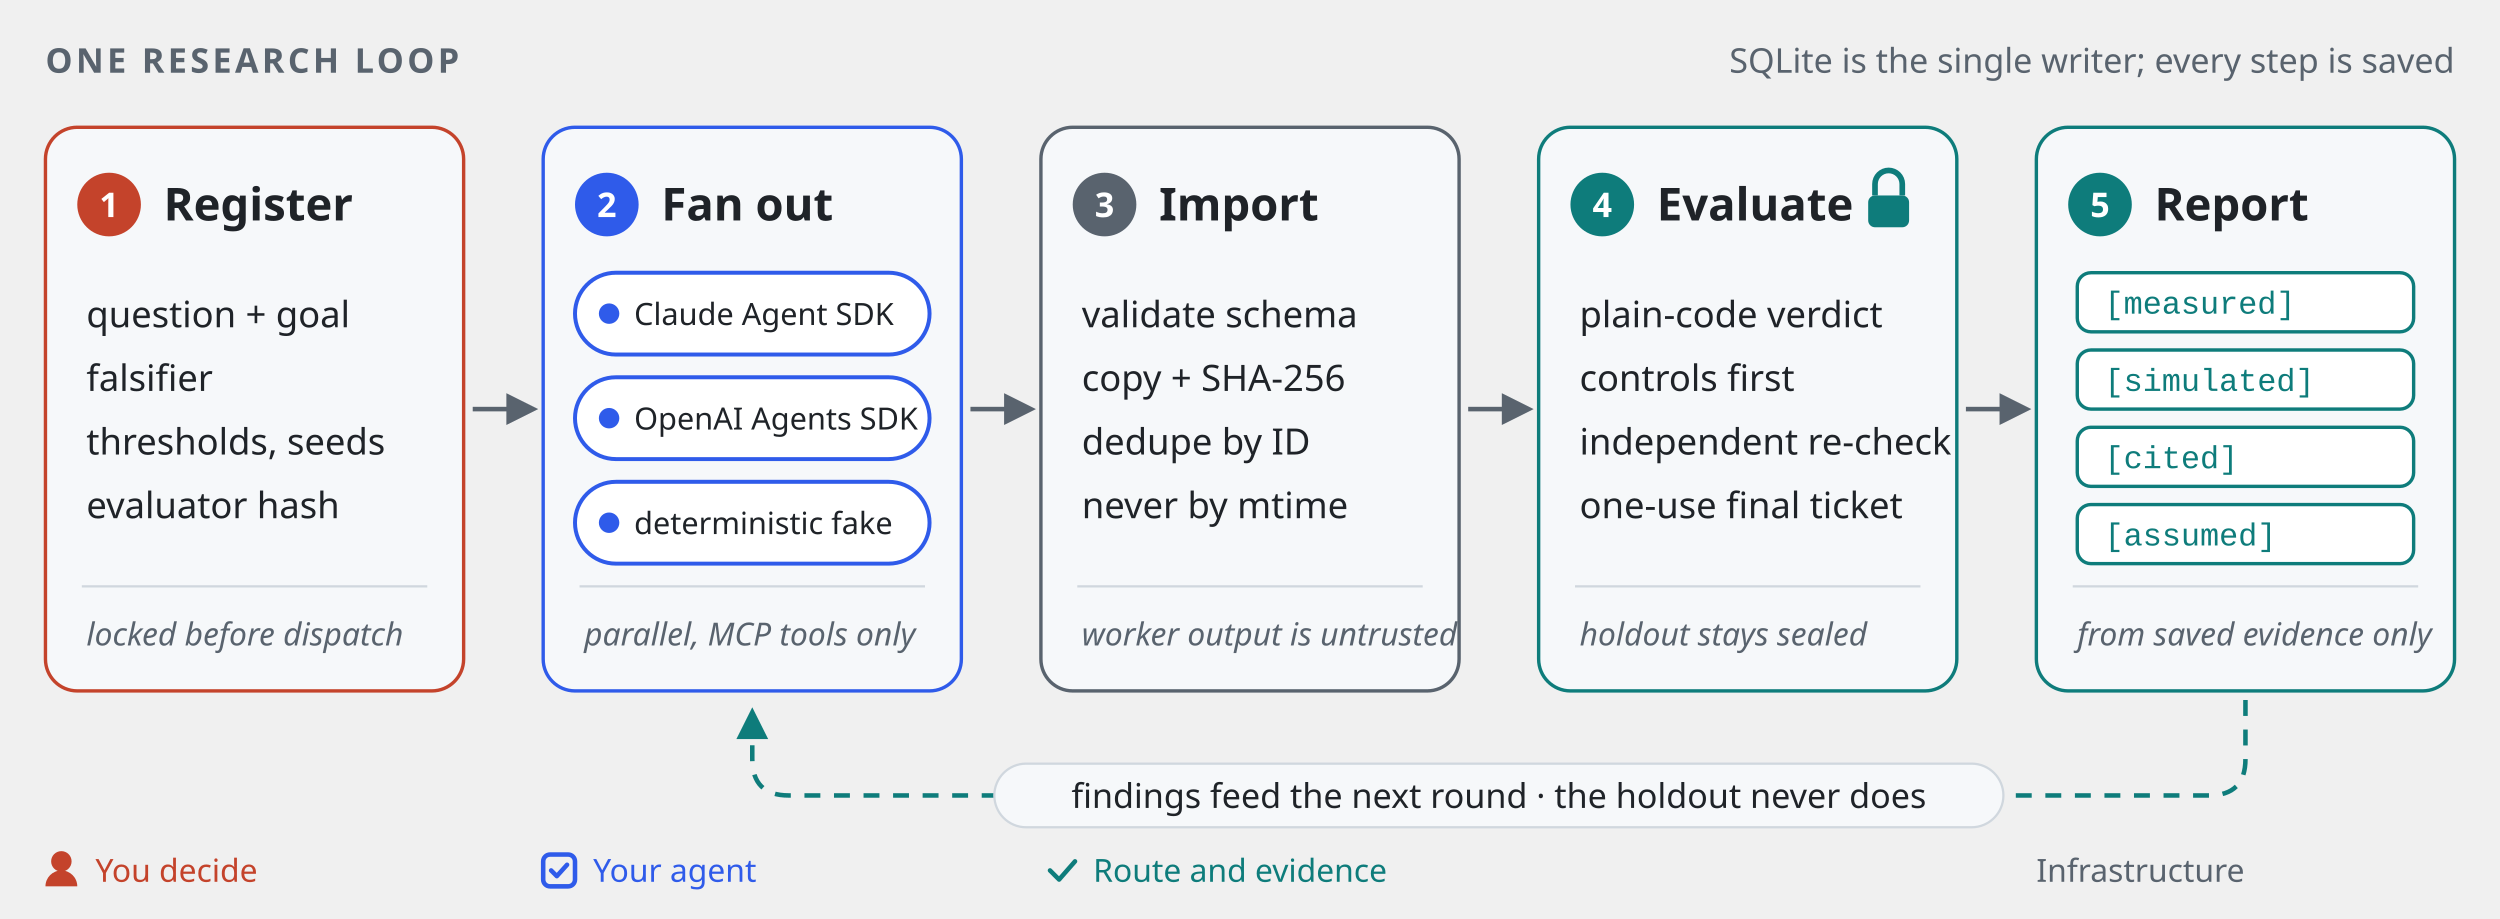
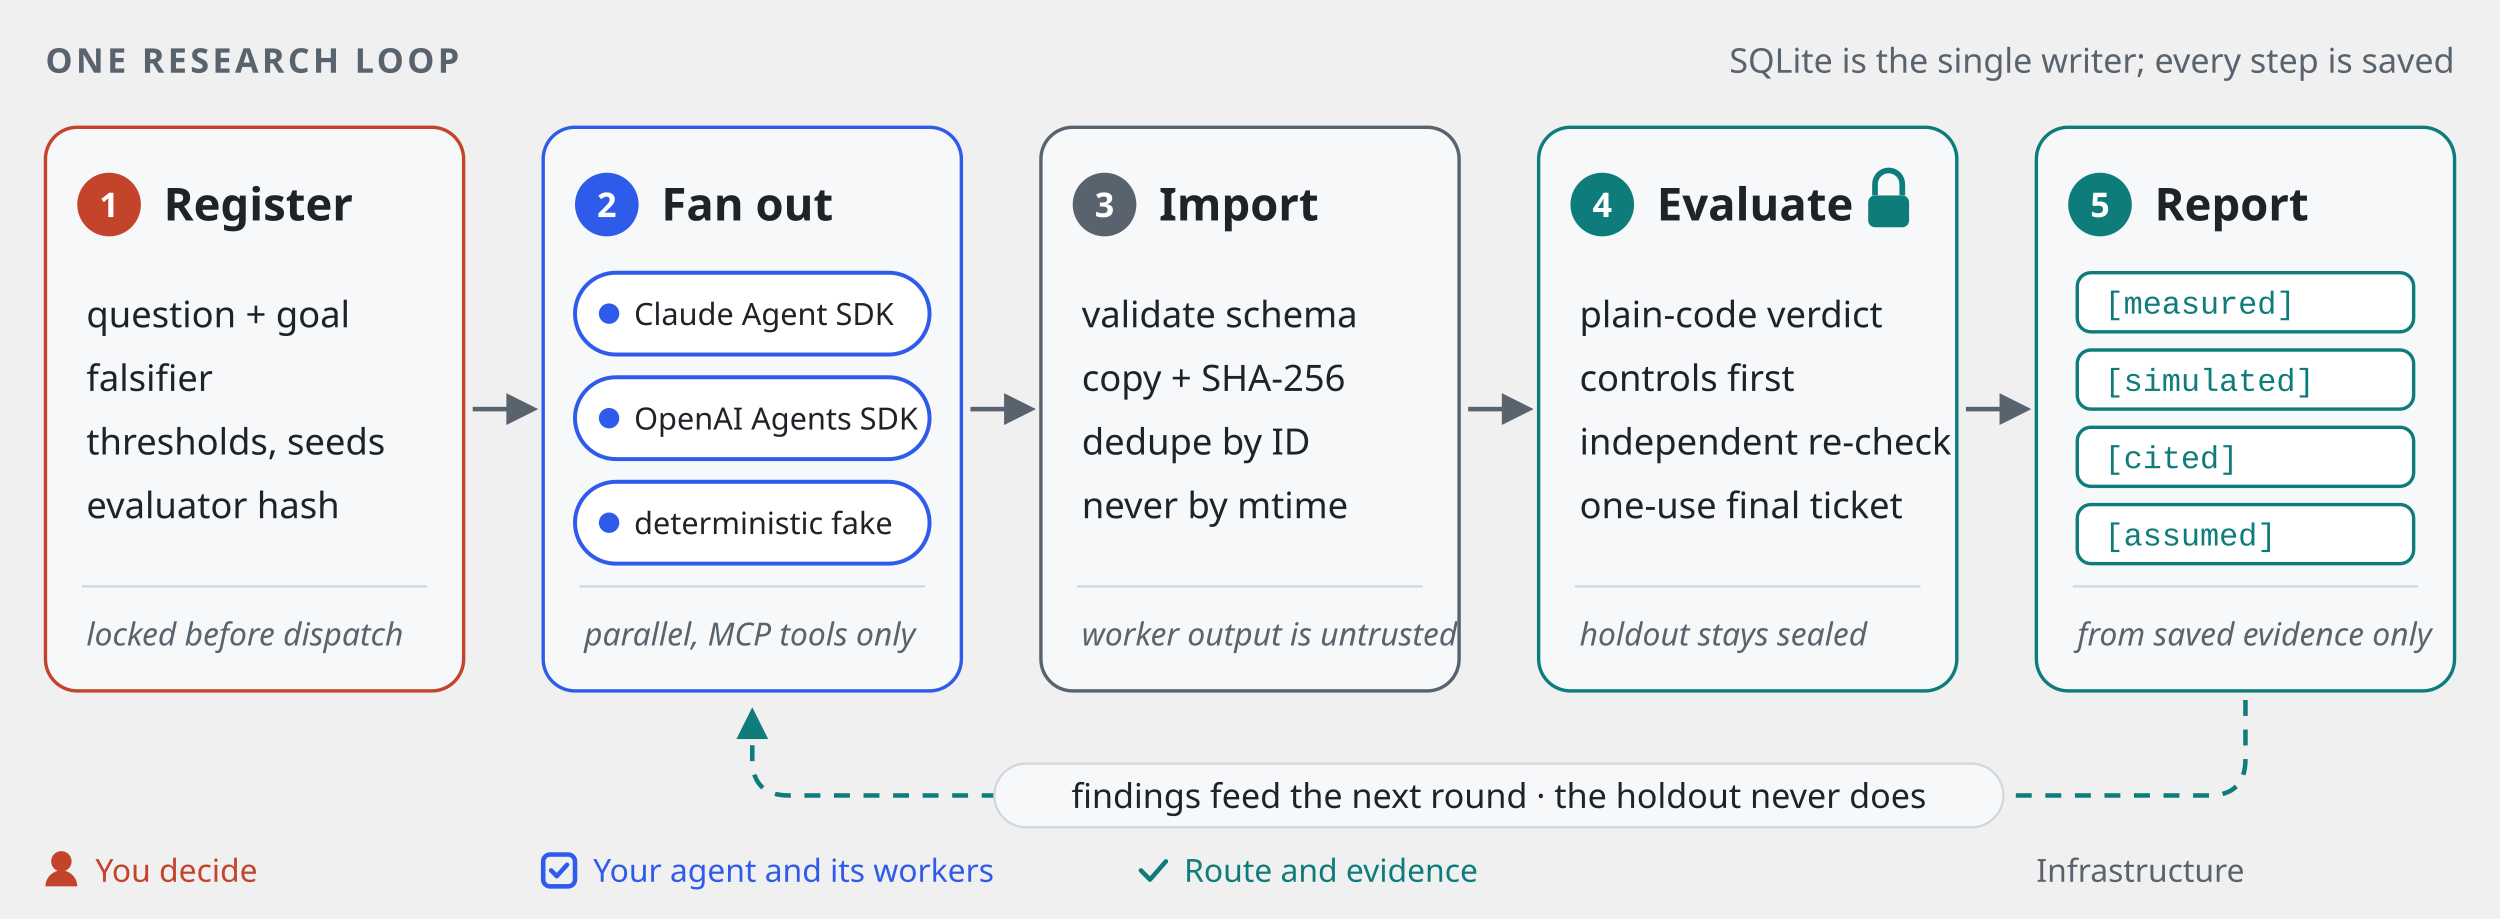
<svg xmlns="http://www.w3.org/2000/svg" viewBox="0 0 1100 404" width="1100" height="404" role="img" aria-labelledby="title desc">
  <defs>
    <marker id="arrow" viewBox="0 0 10 10" refX="8" refY="5" markerWidth="7" markerHeight="7" orient="auto-start-reverse">
      <path d="M0,0 L10,5 L0,10 z" fill="#59636e" />
    </marker>
    <marker id="arrow-accent" viewBox="0 0 10 10" refX="8" refY="5" markerWidth="7" markerHeight="7" orient="auto-start-reverse">
      <path d="M0,0 L10,5 L0,10 z" fill="#0e7c7b" />
    </marker>
  </defs>
  <rect x="20" y="56" width="184" height="248" rx="14" fill="#f6f8fa" stroke="#c4432b" stroke-width="1.5" />
  <circle cx="48" cy="90" r="14" fill="#c4432b" />
  <text x="48" y="95.5" text-anchor="middle" font-family="-apple-system,BlinkMacSystemFont,'Segoe UI','Noto Sans',Helvetica,Arial,sans-serif" font-size="15" font-weight="700" fill="#ffffff">1</text>
  <text x="72" y="97" font-family="-apple-system,BlinkMacSystemFont,'Segoe UI','Noto Sans',Helvetica,Arial,sans-serif" font-size="20" font-weight="700" fill="#1f2328">Register</text>
  <text x="38" y="144" font-family="-apple-system,BlinkMacSystemFont,'Segoe UI','Noto Sans',Helvetica,Arial,sans-serif" font-size="16" fill="#1f2328">question + goal</text>
  <text x="38" y="172" font-family="-apple-system,BlinkMacSystemFont,'Segoe UI','Noto Sans',Helvetica,Arial,sans-serif" font-size="16" fill="#1f2328">falsifier</text>
  <text x="38" y="200" font-family="-apple-system,BlinkMacSystemFont,'Segoe UI','Noto Sans',Helvetica,Arial,sans-serif" font-size="16" fill="#1f2328">thresholds, seeds</text>
  <text x="38" y="228" font-family="-apple-system,BlinkMacSystemFont,'Segoe UI','Noto Sans',Helvetica,Arial,sans-serif" font-size="16" fill="#1f2328">evaluator hash</text>
  <line x1="36" y1="258" x2="188" y2="258" stroke="#d0d7de" stroke-width="1" />
  <text x="38" y="284" font-family="-apple-system,BlinkMacSystemFont,'Segoe UI','Noto Sans',Helvetica,Arial,sans-serif" font-size="14" font-style="italic" fill="#59636e">locked before dispatch</text>
  <rect x="239" y="56" width="184" height="248" rx="14" fill="#f6f8fa" stroke="#2f5bea" stroke-width="1.5" />
  <circle cx="267" cy="90" r="14" fill="#2f5bea" />
  <text x="267" y="95.5" text-anchor="middle" font-family="-apple-system,BlinkMacSystemFont,'Segoe UI','Noto Sans',Helvetica,Arial,sans-serif" font-size="15" font-weight="700" fill="#ffffff">2</text>
  <text x="291" y="97" font-family="-apple-system,BlinkMacSystemFont,'Segoe UI','Noto Sans',Helvetica,Arial,sans-serif" font-size="20" font-weight="700" fill="#1f2328">Fan out</text>
  <line x1="255" y1="258" x2="407" y2="258" stroke="#d0d7de" stroke-width="1" />
  <text x="257" y="284" font-family="-apple-system,BlinkMacSystemFont,'Segoe UI','Noto Sans',Helvetica,Arial,sans-serif" font-size="14" font-style="italic" fill="#59636e">parallel, MCP tools only</text>
  <rect x="253" y="120" width="156" height="36" rx="18" fill="#ffffff" stroke="#2f5bea" stroke-width="1.75" />
  <circle cx="268" cy="138" r="4.5" fill="#2f5bea" />
  <text x="279" y="143" font-family="-apple-system,BlinkMacSystemFont,'Segoe UI','Noto Sans',Helvetica,Arial,sans-serif" font-size="13.5" fill="#1f2328">Claude Agent SDK</text>
  <rect x="253" y="166" width="156" height="36" rx="18" fill="#ffffff" stroke="#2f5bea" stroke-width="1.75" />
  <circle cx="268" cy="184" r="4.5" fill="#2f5bea" />
  <text x="279" y="189" font-family="-apple-system,BlinkMacSystemFont,'Segoe UI','Noto Sans',Helvetica,Arial,sans-serif" font-size="13.5" fill="#1f2328">OpenAI Agents SDK</text>
  <rect x="253" y="212" width="156" height="36" rx="18" fill="#ffffff" stroke="#2f5bea" stroke-width="1.75" />
  <circle cx="268" cy="230" r="4.5" fill="#2f5bea" />
  <text x="279" y="235" font-family="-apple-system,BlinkMacSystemFont,'Segoe UI','Noto Sans',Helvetica,Arial,sans-serif" font-size="13.5" fill="#1f2328">deterministic fake</text>
  <rect x="458" y="56" width="184" height="248" rx="14" fill="#f6f8fa" stroke="#59636e" stroke-width="1.5" />
  <circle cx="486" cy="90" r="14" fill="#59636e" />
  <text x="486" y="95.5" text-anchor="middle" font-family="-apple-system,BlinkMacSystemFont,'Segoe UI','Noto Sans',Helvetica,Arial,sans-serif" font-size="15" font-weight="700" fill="#ffffff">3</text>
  <text x="510" y="97" font-family="-apple-system,BlinkMacSystemFont,'Segoe UI','Noto Sans',Helvetica,Arial,sans-serif" font-size="20" font-weight="700" fill="#1f2328">Import</text>
  <text x="476" y="144" font-family="-apple-system,BlinkMacSystemFont,'Segoe UI','Noto Sans',Helvetica,Arial,sans-serif" font-size="16" fill="#1f2328">validate schema</text>
  <text x="476" y="172" font-family="-apple-system,BlinkMacSystemFont,'Segoe UI','Noto Sans',Helvetica,Arial,sans-serif" font-size="16" fill="#1f2328">copy + SHA-256</text>
  <text x="476" y="200" font-family="-apple-system,BlinkMacSystemFont,'Segoe UI','Noto Sans',Helvetica,Arial,sans-serif" font-size="16" fill="#1f2328">dedupe by ID</text>
  <text x="476" y="228" font-family="-apple-system,BlinkMacSystemFont,'Segoe UI','Noto Sans',Helvetica,Arial,sans-serif" font-size="16" fill="#1f2328">never by mtime</text>
  <line x1="474" y1="258" x2="626" y2="258" stroke="#d0d7de" stroke-width="1" />
  <text x="476" y="284" font-family="-apple-system,BlinkMacSystemFont,'Segoe UI','Noto Sans',Helvetica,Arial,sans-serif" font-size="14" font-style="italic" fill="#59636e">worker output is untrusted</text>
  <rect x="677" y="56" width="184" height="248" rx="14" fill="#f6f8fa" stroke="#0e7c7b" stroke-width="1.5" />
  <circle cx="705" cy="90" r="14" fill="#0e7c7b" />
  <text x="705" y="95.5" text-anchor="middle" font-family="-apple-system,BlinkMacSystemFont,'Segoe UI','Noto Sans',Helvetica,Arial,sans-serif" font-size="15" font-weight="700" fill="#ffffff">4</text>
  <text x="729" y="97" font-family="-apple-system,BlinkMacSystemFont,'Segoe UI','Noto Sans',Helvetica,Arial,sans-serif" font-size="20" font-weight="700" fill="#1f2328">Evaluate</text>
  <text x="695" y="144" font-family="-apple-system,BlinkMacSystemFont,'Segoe UI','Noto Sans',Helvetica,Arial,sans-serif" font-size="16" fill="#1f2328">plain-code verdict</text>
  <text x="695" y="172" font-family="-apple-system,BlinkMacSystemFont,'Segoe UI','Noto Sans',Helvetica,Arial,sans-serif" font-size="16" fill="#1f2328">controls first</text>
  <text x="695" y="200" font-family="-apple-system,BlinkMacSystemFont,'Segoe UI','Noto Sans',Helvetica,Arial,sans-serif" font-size="16" fill="#1f2328">independent re-check</text>
  <text x="695" y="228" font-family="-apple-system,BlinkMacSystemFont,'Segoe UI','Noto Sans',Helvetica,Arial,sans-serif" font-size="16" fill="#1f2328">one-use final ticket</text>
  <line x1="693" y1="258" x2="845" y2="258" stroke="#d0d7de" stroke-width="1" />
  <text x="695" y="284" font-family="-apple-system,BlinkMacSystemFont,'Segoe UI','Noto Sans',Helvetica,Arial,sans-serif" font-size="14" font-style="italic" fill="#59636e">holdout stays sealed</text>
  <path d="M825,86 v-5 a6,6 0 0 1 12,0 v5" fill="none" stroke="#0e7c7b" stroke-width="2.5" />
  <rect x="822" y="86" width="18" height="14" rx="3" fill="#0e7c7b" />
  <rect x="896" y="56" width="184" height="248" rx="14" fill="#f6f8fa" stroke="#0e7c7b" stroke-width="1.5" />
  <circle cx="924" cy="90" r="14" fill="#0e7c7b" />
  <text x="924" y="95.5" text-anchor="middle" font-family="-apple-system,BlinkMacSystemFont,'Segoe UI','Noto Sans',Helvetica,Arial,sans-serif" font-size="15" font-weight="700" fill="#ffffff">5</text>
  <text x="948" y="97" font-family="-apple-system,BlinkMacSystemFont,'Segoe UI','Noto Sans',Helvetica,Arial,sans-serif" font-size="20" font-weight="700" fill="#1f2328">Report</text>
  <line x1="912" y1="258" x2="1064" y2="258" stroke="#d0d7de" stroke-width="1" />
  <text x="914" y="284" font-family="-apple-system,BlinkMacSystemFont,'Segoe UI','Noto Sans',Helvetica,Arial,sans-serif" font-size="14" font-style="italic" fill="#59636e">from saved evidence only</text>
  <rect x="914" y="120" width="148" height="26" rx="6" fill="#ffffff" stroke="#0e7c7b" stroke-width="1.5" />
  <text x="926" y="138" font-family="ui-monospace,SFMono-Regular,'SF Mono',Menlo,Consolas,'Liberation Mono',monospace" font-size="14" fill="#0e7c7b">[measured]</text>
  <rect x="914" y="154" width="148" height="26" rx="6" fill="#ffffff" stroke="#0e7c7b" stroke-width="1.5" />
  <text x="926" y="172" font-family="ui-monospace,SFMono-Regular,'SF Mono',Menlo,Consolas,'Liberation Mono',monospace" font-size="14" fill="#0e7c7b">[simulated]</text>
  <rect x="914" y="188" width="148" height="26" rx="6" fill="#ffffff" stroke="#0e7c7b" stroke-width="1.5" />
  <text x="926" y="206" font-family="ui-monospace,SFMono-Regular,'SF Mono',Menlo,Consolas,'Liberation Mono',monospace" font-size="14" fill="#0e7c7b">[cited]</text>
  <rect x="914" y="222" width="148" height="26" rx="6" fill="#ffffff" stroke="#0e7c7b" stroke-width="1.5" />
  <text x="926" y="240" font-family="ui-monospace,SFMono-Regular,'SF Mono',Menlo,Consolas,'Liberation Mono',monospace" font-size="14" fill="#0e7c7b">[assumed]</text>
  <line x1="208" y1="180" x2="234" y2="180" stroke="#59636e" stroke-width="2" marker-end="url(#arrow)" />
  <line x1="427" y1="180" x2="453" y2="180" stroke="#59636e" stroke-width="2" marker-end="url(#arrow)" />
  <line x1="646" y1="180" x2="672" y2="180" stroke="#59636e" stroke-width="2" marker-end="url(#arrow)" />
  <line x1="865" y1="180" x2="891" y2="180" stroke="#59636e" stroke-width="2" marker-end="url(#arrow)" />
  <path d="M988,308 V334 Q988,350 972,350 H347 Q331,350 331,334 V314" fill="none" stroke="#0e7c7b" stroke-width="2" stroke-dasharray="7 6" marker-end="url(#arrow-accent)" />
  <rect x="437.5" y="336" width="444" height="28" rx="14" fill="#f6f8fa" stroke="#d0d7de" stroke-width="1" />
  <text x="659.5" y="355.5" text-anchor="middle" font-family="-apple-system,BlinkMacSystemFont,'Segoe UI','Noto Sans',Helvetica,Arial,sans-serif" font-size="15" fill="#1f2328">findings feed the next round · the holdout never does</text>
  <text x="20" y="32" font-family="-apple-system,BlinkMacSystemFont,'Segoe UI','Noto Sans',Helvetica,Arial,sans-serif" font-size="15" font-weight="600" letter-spacing="1.5" fill="#59636e">ONE RESEARCH LOOP</text>
  <text x="1080" y="32" text-anchor="end" font-family="-apple-system,BlinkMacSystemFont,'Segoe UI','Noto Sans',Helvetica,Arial,sans-serif" font-size="15" fill="#59636e">SQLite is the single writer; every step is saved</text>
  <circle cx="27" cy="379" r="4.5" fill="#c4432b" />
  <path d="M20,390 a7,7 0 0 1 14,0 z" fill="#c4432b" />
  <text x="42" y="388" font-family="-apple-system,BlinkMacSystemFont,'Segoe UI','Noto Sans',Helvetica,Arial,sans-serif" font-size="14" fill="#c4432b">You decide</text>
  <rect x="239" y="376" width="14" height="14" rx="3" fill="none" stroke="#2f5bea" stroke-width="2" />
  <path d="M242.5,383 l2.5,2.5 l4.5,-5" fill="none" stroke="#2f5bea" stroke-width="2" stroke-linecap="round" stroke-linejoin="round" />
-   <text x="261" y="388" font-family="-apple-system,BlinkMacSystemFont,'Segoe UI','Noto Sans',Helvetica,Arial,sans-serif" font-size="14" fill="#2f5bea">Your agent</text>
-   <path d="M462,383 l4,4 l7,-8" fill="none" stroke="#0e7c7b" stroke-width="2" stroke-linecap="round" stroke-linejoin="round" />
-   <text x="481" y="388" font-family="-apple-system,BlinkMacSystemFont,'Segoe UI','Noto Sans',Helvetica,Arial,sans-serif" font-size="14" fill="#0e7c7b">Route and evidence</text>
+   <text x="261" y="388" font-family="-apple-system,BlinkMacSystemFont,'Segoe UI','Noto Sans',Helvetica,Arial,sans-serif" font-size="14" fill="#2f5bea">Your agent and its workers</text>
+   <path d="M502,383 l4,4 l7,-8" fill="none" stroke="#0e7c7b" stroke-width="2" stroke-linecap="round" stroke-linejoin="round" />
+   <text x="521" y="388" font-family="-apple-system,BlinkMacSystemFont,'Segoe UI','Noto Sans',Helvetica,Arial,sans-serif" font-size="14" fill="#0e7c7b">Route and evidence</text>
  <text x="896" y="388" font-family="-apple-system,BlinkMacSystemFont,'Segoe UI','Noto Sans',Helvetica,Arial,sans-serif" font-size="14" fill="#59636e">Infrastructure</text>
</svg>
